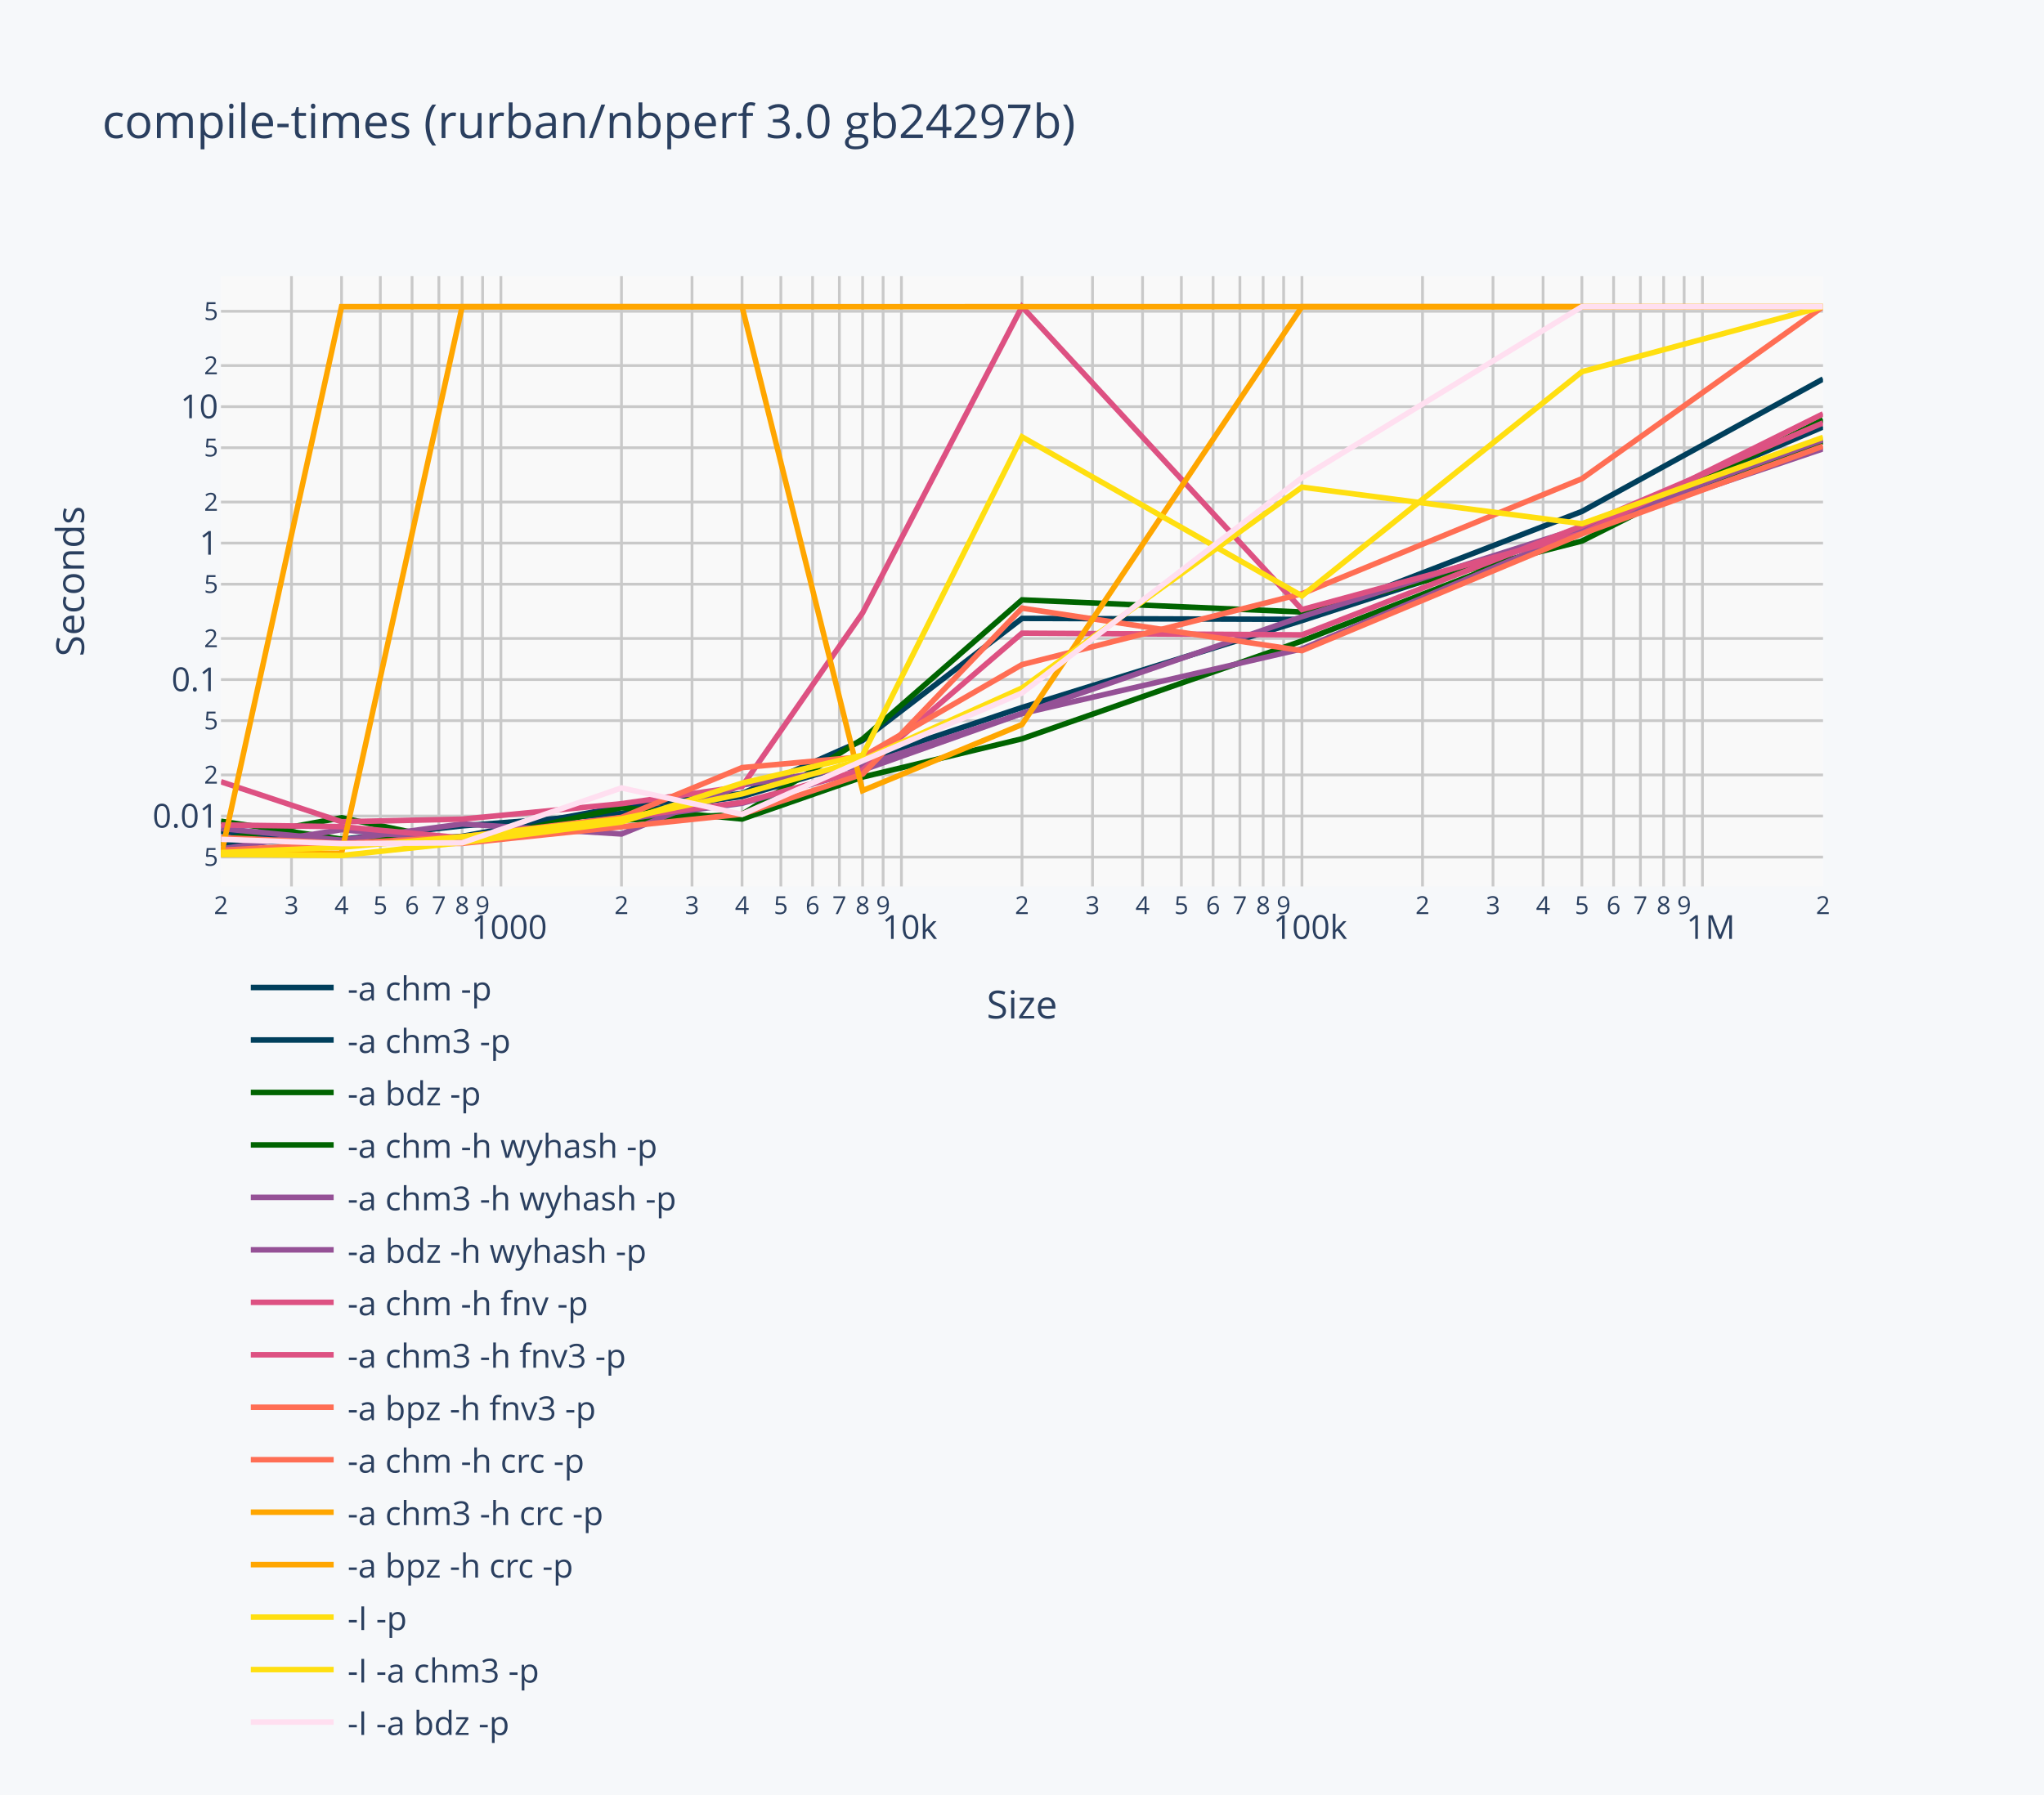
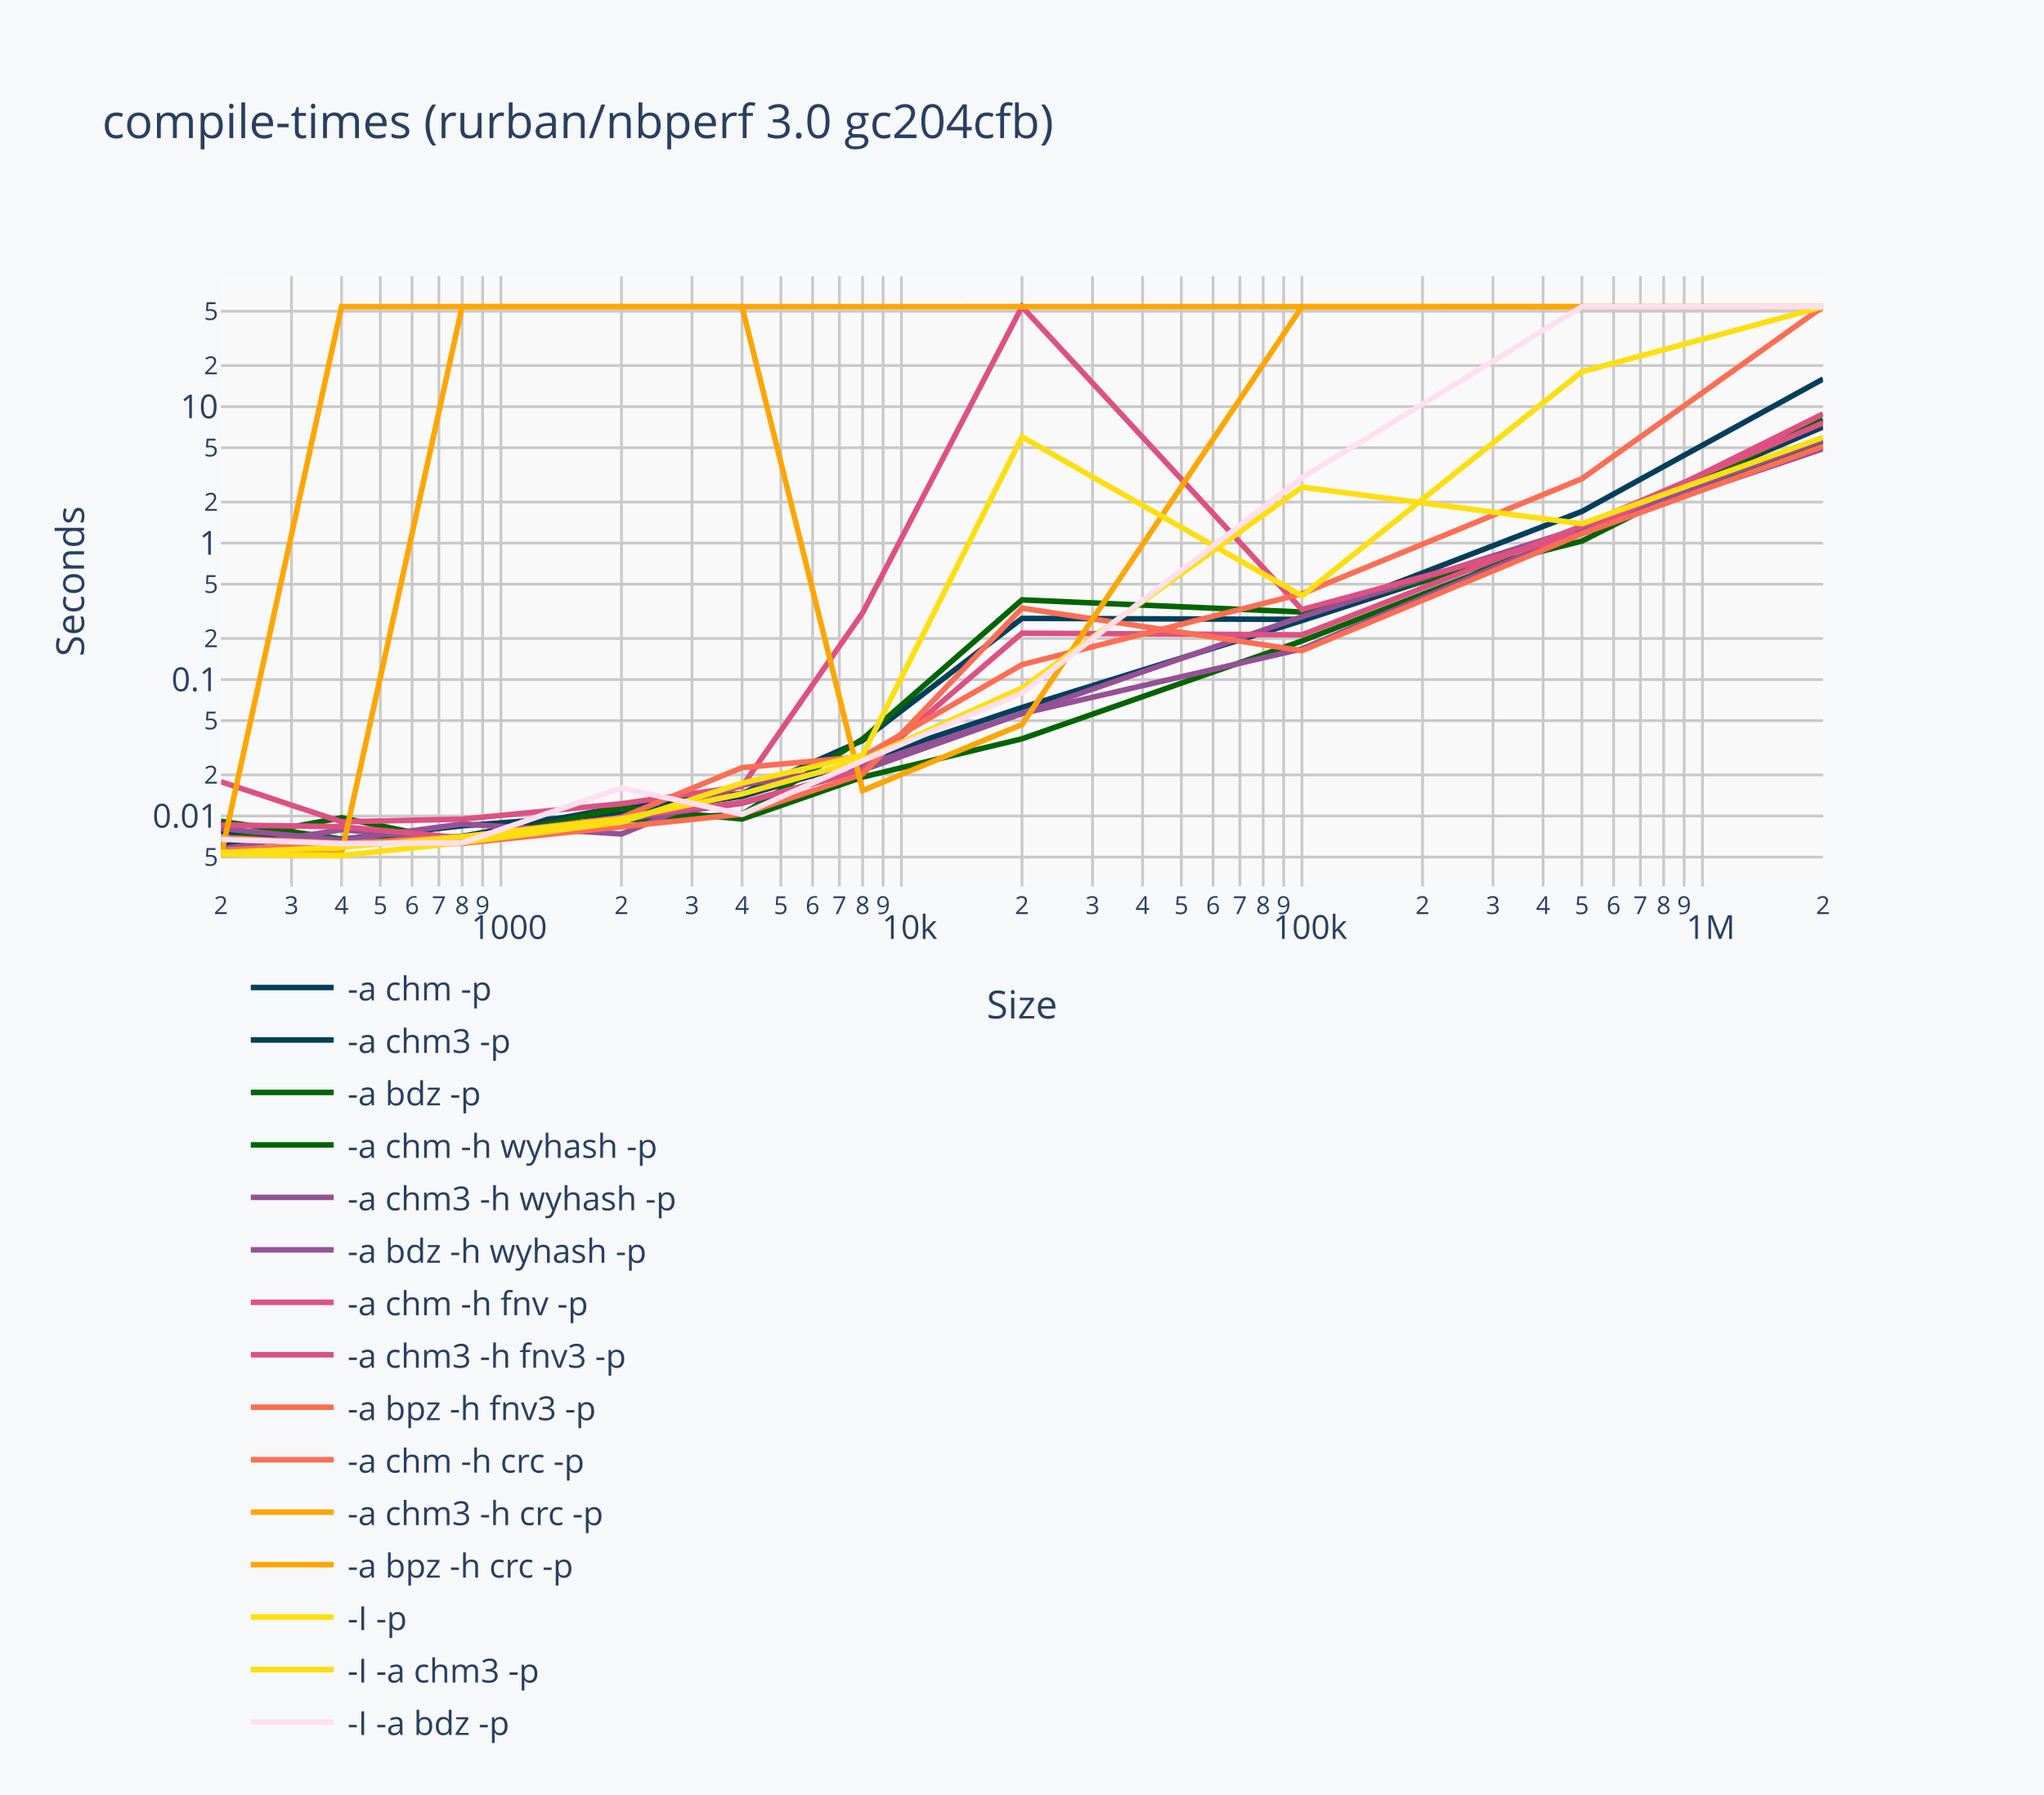
<svg xmlns="http://www.w3.org/2000/svg" class="main-svg" width="740" height="650" style="" viewBox="0 0 740 650">
  <rect x="0" y="0" width="740" height="650" style="fill: rgb(246, 248, 250); fill-opacity: 1;" />
-   <defs id="defs-db026e">
+   <defs id="defs-ddf1de">
    <g class="clips">
-       <clipPath id="clipdb026exyplot" class="plotclip">
+       <clipPath id="clipddf1dexyplot" class="plotclip">
        <rect width="580" height="221" />
      </clipPath>
-       <clipPath class="axesclip" id="clipdb026ex">
+       <clipPath class="axesclip" id="clipddf1dex">
        <rect x="80" y="0" width="580" height="650" />
      </clipPath>
-       <clipPath class="axesclip" id="clipdb026ey">
+       <clipPath class="axesclip" id="clipddf1dey">
        <rect x="0" y="100" width="740" height="221" />
      </clipPath>
-       <clipPath class="axesclip" id="clipdb026exy">
+       <clipPath class="axesclip" id="clipddf1dexy">
        <rect x="80" y="100" width="580" height="221" />
      </clipPath>
    </g>
    <g class="gradients" />
    <g class="patterns" />
  </defs>
  <g class="bglayer">
    <rect class="bg" x="80" y="100" width="580" height="221" style="fill: rgb(249, 249, 249); fill-opacity: 1; stroke-width: 0;" />
  </g>
  <g class="layer-below">
    <g class="imagelayer" />
    <g class="shapelayer" />
  </g>
  <g class="cartesianlayer">
    <g class="subplot xy">
      <g class="layer-subplot">
        <g class="shapelayer" />
        <g class="imagelayer" />
      </g>
      <g class="minor-gridlayer">
        <g class="x" />
        <g class="y" />
      </g>
      <g class="gridlayer">
        <g class="x">
          <path class="xgrid crisp" transform="translate(105.53,0)" d="M0,100v221" style="stroke: rgb(201, 201, 201); stroke-opacity: 1; stroke-width: 1px;" />
          <path class="xgrid crisp" transform="translate(123.65,0)" d="M0,100v221" style="stroke: rgb(201, 201, 201); stroke-opacity: 1; stroke-width: 1px;" />
          <path class="xgrid crisp" transform="translate(137.7,0)" d="M0,100v221" style="stroke: rgb(201, 201, 201); stroke-opacity: 1; stroke-width: 1px;" />
          <path class="xgrid crisp" transform="translate(149.18,0)" d="M0,100v221" style="stroke: rgb(201, 201, 201); stroke-opacity: 1; stroke-width: 1px;" />
          <path class="xgrid crisp" transform="translate(158.89,0)" d="M0,100v221" style="stroke: rgb(201, 201, 201); stroke-opacity: 1; stroke-width: 1px;" />
          <path class="xgrid crisp" transform="translate(167.3,0)" d="M0,100v221" style="stroke: rgb(201, 201, 201); stroke-opacity: 1; stroke-width: 1px;" />
          <path class="xgrid crisp" transform="translate(174.72,0)" d="M0,100v221" style="stroke: rgb(201, 201, 201); stroke-opacity: 1; stroke-width: 1px;" />
          <path class="xgrid crisp" transform="translate(181.35,0)" d="M0,100v221" style="stroke: rgb(201, 201, 201); stroke-opacity: 1; stroke-width: 1px;" />
          <path class="xgrid crisp" transform="translate(225,0)" d="M0,100v221" style="stroke: rgb(201, 201, 201); stroke-opacity: 1; stroke-width: 1px;" />
          <path class="xgrid crisp" transform="translate(250.53,0)" d="M0,100v221" style="stroke: rgb(201, 201, 201); stroke-opacity: 1; stroke-width: 1px;" />
          <path class="xgrid crisp" transform="translate(268.65,0)" d="M0,100v221" style="stroke: rgb(201, 201, 201); stroke-opacity: 1; stroke-width: 1px;" />
          <path class="xgrid crisp" transform="translate(282.7,0)" d="M0,100v221" style="stroke: rgb(201, 201, 201); stroke-opacity: 1; stroke-width: 1px;" />
          <path class="xgrid crisp" transform="translate(294.18,0)" d="M0,100v221" style="stroke: rgb(201, 201, 201); stroke-opacity: 1; stroke-width: 1px;" />
          <path class="xgrid crisp" transform="translate(303.89,0)" d="M0,100v221" style="stroke: rgb(201, 201, 201); stroke-opacity: 1; stroke-width: 1px;" />
          <path class="xgrid crisp" transform="translate(312.3,0)" d="M0,100v221" style="stroke: rgb(201, 201, 201); stroke-opacity: 1; stroke-width: 1px;" />
          <path class="xgrid crisp" transform="translate(319.72,0)" d="M0,100v221" style="stroke: rgb(201, 201, 201); stroke-opacity: 1; stroke-width: 1px;" />
          <path class="xgrid crisp" transform="translate(326.35,0)" d="M0,100v221" style="stroke: rgb(201, 201, 201); stroke-opacity: 1; stroke-width: 1px;" />
          <path class="xgrid crisp" transform="translate(370,0)" d="M0,100v221" style="stroke: rgb(201, 201, 201); stroke-opacity: 1; stroke-width: 1px;" />
          <path class="xgrid crisp" transform="translate(395.53,0)" d="M0,100v221" style="stroke: rgb(201, 201, 201); stroke-opacity: 1; stroke-width: 1px;" />
          <path class="xgrid crisp" transform="translate(413.65,0)" d="M0,100v221" style="stroke: rgb(201, 201, 201); stroke-opacity: 1; stroke-width: 1px;" />
          <path class="xgrid crisp" transform="translate(427.7,0)" d="M0,100v221" style="stroke: rgb(201, 201, 201); stroke-opacity: 1; stroke-width: 1px;" />
          <path class="xgrid crisp" transform="translate(439.18,0)" d="M0,100v221" style="stroke: rgb(201, 201, 201); stroke-opacity: 1; stroke-width: 1px;" />
          <path class="xgrid crisp" transform="translate(448.89,0)" d="M0,100v221" style="stroke: rgb(201, 201, 201); stroke-opacity: 1; stroke-width: 1px;" />
          <path class="xgrid crisp" transform="translate(457.3,0)" d="M0,100v221" style="stroke: rgb(201, 201, 201); stroke-opacity: 1; stroke-width: 1px;" />
          <path class="xgrid crisp" transform="translate(464.72,0)" d="M0,100v221" style="stroke: rgb(201, 201, 201); stroke-opacity: 1; stroke-width: 1px;" />
          <path class="xgrid crisp" transform="translate(471.35,0)" d="M0,100v221" style="stroke: rgb(201, 201, 201); stroke-opacity: 1; stroke-width: 1px;" />
          <path class="xgrid crisp" transform="translate(515,0)" d="M0,100v221" style="stroke: rgb(201, 201, 201); stroke-opacity: 1; stroke-width: 1px;" />
          <path class="xgrid crisp" transform="translate(540.53,0)" d="M0,100v221" style="stroke: rgb(201, 201, 201); stroke-opacity: 1; stroke-width: 1px;" />
          <path class="xgrid crisp" transform="translate(558.65,0)" d="M0,100v221" style="stroke: rgb(201, 201, 201); stroke-opacity: 1; stroke-width: 1px;" />
          <path class="xgrid crisp" transform="translate(572.7,0)" d="M0,100v221" style="stroke: rgb(201, 201, 201); stroke-opacity: 1; stroke-width: 1px;" />
          <path class="xgrid crisp" transform="translate(584.18,0)" d="M0,100v221" style="stroke: rgb(201, 201, 201); stroke-opacity: 1; stroke-width: 1px;" />
          <path class="xgrid crisp" transform="translate(593.89,0)" d="M0,100v221" style="stroke: rgb(201, 201, 201); stroke-opacity: 1; stroke-width: 1px;" />
          <path class="xgrid crisp" transform="translate(602.3,0)" d="M0,100v221" style="stroke: rgb(201, 201, 201); stroke-opacity: 1; stroke-width: 1px;" />
          <path class="xgrid crisp" transform="translate(609.72,0)" d="M0,100v221" style="stroke: rgb(201, 201, 201); stroke-opacity: 1; stroke-width: 1px;" />
          <path class="xgrid crisp" transform="translate(616.35,0)" d="M0,100v221" style="stroke: rgb(201, 201, 201); stroke-opacity: 1; stroke-width: 1px;" />
        </g>
        <g class="y">
          <path class="ygrid crisp" transform="translate(0,310.37)" d="M80,0h580" style="stroke: rgb(201, 201, 201); stroke-opacity: 1; stroke-width: 1px;" />
          <path class="ygrid crisp" transform="translate(0,295.5)" d="M80,0h580" style="stroke: rgb(201, 201, 201); stroke-opacity: 1; stroke-width: 1px;" />
          <path class="ygrid crisp" transform="translate(0,280.62)" d="M80,0h580" style="stroke: rgb(201, 201, 201); stroke-opacity: 1; stroke-width: 1px;" />
          <path class="ygrid crisp" transform="translate(0,260.96)" d="M80,0h580" style="stroke: rgb(201, 201, 201); stroke-opacity: 1; stroke-width: 1px;" />
          <path class="ygrid crisp" transform="translate(0,246.09)" d="M80,0h580" style="stroke: rgb(201, 201, 201); stroke-opacity: 1; stroke-width: 1px;" />
          <path class="ygrid crisp" transform="translate(0,231.21)" d="M80,0h580" style="stroke: rgb(201, 201, 201); stroke-opacity: 1; stroke-width: 1px;" />
          <path class="ygrid crisp" transform="translate(0,211.55)" d="M80,0h580" style="stroke: rgb(201, 201, 201); stroke-opacity: 1; stroke-width: 1px;" />
          <path class="ygrid crisp" transform="translate(0,196.67)" d="M80,0h580" style="stroke: rgb(201, 201, 201); stroke-opacity: 1; stroke-width: 1px;" />
          <path class="ygrid crisp" transform="translate(0,181.8)" d="M80,0h580" style="stroke: rgb(201, 201, 201); stroke-opacity: 1; stroke-width: 1px;" />
          <path class="ygrid crisp" transform="translate(0,162.13)" d="M80,0h580" style="stroke: rgb(201, 201, 201); stroke-opacity: 1; stroke-width: 1px;" />
          <path class="ygrid crisp" transform="translate(0,147.26)" d="M80,0h580" style="stroke: rgb(201, 201, 201); stroke-opacity: 1; stroke-width: 1px;" />
          <path class="ygrid crisp" transform="translate(0,132.38)" d="M80,0h580" style="stroke: rgb(201, 201, 201); stroke-opacity: 1; stroke-width: 1px;" />
          <path class="ygrid crisp" transform="translate(0,112.72)" d="M80,0h580" style="stroke: rgb(201, 201, 201); stroke-opacity: 1; stroke-width: 1px;" />
        </g>
      </g>
      <g class="zerolinelayer" />
      <path class="xlines-below" />
      <path class="ylines-below" />
      <g class="overlines-below" />
      <g class="xaxislayer-below" />
      <g class="yaxislayer-below" />
      <g class="overaxes-below" />
-       <g class="plot" transform="translate(80,100)" clip-path="url(#clipdb026exyplot)">
+       <g class="plot" transform="translate(80,100)" clip-path="url(#clipddf1dexyplot)">
        <g class="scatterlayer mlayer">
-           <g class="trace scatter trace6085b1" style="stroke-miterlimit: 2; opacity: 1;">
+           <g class="trace scatter tracee0c6ae" style="stroke-miterlimit: 2; opacity: 1;">
            <g class="fills" />
            <g class="errorbars" />
            <g class="lines">
              <path class="js-line" d="M0,201.08L43.65,206.13L87.3,202.86L145,192.16L188.65,187.35L232.3,168.13L290,123.94L391.35,124.3L492.7,85.2L580,37.25" style="vector-effect: non-scaling-stroke; fill: none; stroke: rgb(0, 63, 92); stroke-opacity: 1; stroke-width: 2px; opacity: 1;" />
            </g>
            <g class="points" />
            <g class="text" />
          </g>
-           <g class="trace scatter trace793ecc" style="stroke-miterlimit: 2; opacity: 1;">
+           <g class="trace scatter traceab0206" style="stroke-miterlimit: 2; opacity: 1;">
            <g class="fills" />
            <g class="errorbars" />
            <g class="lines">
              <path class="js-line" d="M0,205.37L43.65,203.92L87.3,199.06L145,194.57L188.65,188.41L232.3,175.47L290,156.2L391.35,124.73L492.7,91.83L580,54.6" style="vector-effect: non-scaling-stroke; fill: none; stroke: rgb(0, 63, 92); stroke-opacity: 1; stroke-width: 2px; opacity: 1;" />
            </g>
            <g class="points" />
            <g class="text" />
          </g>
-           <g class="trace scatter trace27240a" style="stroke-miterlimit: 2; opacity: 1;">
+           <g class="trace scatter trace689edd" style="stroke-miterlimit: 2; opacity: 1;">
            <g class="fills" />
            <g class="errorbars" />
            <g class="lines">
              <path class="js-line" d="M0,204.16L43.65,196.13L87.3,205.14L145,192.47L188.65,196.59L232.3,181.39L290,167.54L391.35,132.11L492.7,92.89L580,59.89" style="vector-effect: non-scaling-stroke; fill: none; stroke: rgb(0, 100, 0); stroke-opacity: 1; stroke-width: 2px; opacity: 1;" />
            </g>
            <g class="points" />
            <g class="text" />
          </g>
-           <g class="trace scatter trace3dd069" style="stroke-miterlimit: 2; opacity: 1;">
+           <g class="trace scatter traced018b8" style="stroke-miterlimit: 2; opacity: 1;">
            <g class="fills" />
            <g class="errorbars" />
            <g class="lines">
              <path class="js-line" d="M0,197.39L43.65,203.87L87.3,204.16L145,197.02L188.65,194.89L232.3,167.62L290,117.23L391.35,121.63L492.7,95.93L580,51.97" style="vector-effect: non-scaling-stroke; fill: none; stroke: rgb(0, 100, 0); stroke-opacity: 1; stroke-width: 2px; opacity: 1;" />
            </g>
            <g class="points" />
            <g class="text" />
          </g>
-           <g class="trace scatter tracea6bea7" style="stroke-miterlimit: 2; opacity: 1;">
+           <g class="trace scatter trace16f11a" style="stroke-miterlimit: 2; opacity: 1;">
            <g class="fills" />
            <g class="errorbars" />
            <g class="lines">
              <path class="js-line" d="M0,207.47L43.65,200.44L87.3,204.57L188.65,190.88L232.3,178.88L290,158.38L391.35,123.32L492.7,91.07L580,59.25" style="vector-effect: non-scaling-stroke; fill: none; stroke: rgb(149, 81, 150); stroke-opacity: 1; stroke-width: 2px; opacity: 1;" />
            </g>
            <g class="points" />
            <g class="text" />
          </g>
-           <g class="trace scatter trace6c1734" style="stroke-miterlimit: 2; opacity: 1;">
+           <g class="trace scatter trace3e1c68" style="stroke-miterlimit: 2; opacity: 1;">
            <g class="fills" />
            <g class="errorbars" />
            <g class="lines">
              <path class="js-line" d="M0,200.06L43.65,204.25L87.3,198.39L145,202.01L188.65,184.27L232.3,177.34L290,158.38L391.35,134.98L492.7,92L580,62.52" style="vector-effect: non-scaling-stroke; fill: none; stroke: rgb(149, 81, 150); stroke-opacity: 1; stroke-width: 2px; opacity: 1;" />
            </g>
            <g class="points" />
            <g class="text" />
          </g>
-           <g class="trace scatter trace94be6e" style="stroke-miterlimit: 2; opacity: 1;">
+           <g class="trace scatter traceb5eafc" style="stroke-miterlimit: 2; opacity: 1;">
            <g class="fills" />
            <g class="errorbars" />
            <g class="lines">
              <path class="js-line" d="M0,183.08L43.65,197.59L87.3,196.63L145,191.04L188.65,184.81L232.3,121.92L290,11.06L391.35,120.75L492.7,93.21L580,49.87" style="vector-effect: non-scaling-stroke; fill: none; stroke: rgb(221, 81, 130); stroke-opacity: 1; stroke-width: 2px; opacity: 1;" />
            </g>
            <g class="points" />
            <g class="text" />
          </g>
-           <g class="trace scatter trace5f3f4d" style="stroke-miterlimit: 2; opacity: 1;">
+           <g class="trace scatter tracef638b1" style="stroke-miterlimit: 2; opacity: 1;">
            <g class="fills" />
            <g class="errorbars" />
            <g class="lines">
              <path class="js-line" d="M0,198.74L43.65,199.36L87.3,203.42L188.65,190.58L232.3,178.81L290,129.29L391.35,129.9L492.7,90.48L580,53.15" style="vector-effect: non-scaling-stroke; fill: none; stroke: rgb(221, 81, 130); stroke-opacity: 1; stroke-width: 2px; opacity: 1;" />
            </g>
            <g class="points" />
            <g class="text" />
          </g>
-           <g class="trace scatter tracef475b6" style="stroke-miterlimit: 2; opacity: 1;">
+           <g class="trace scatter trace45a0fa" style="stroke-miterlimit: 2; opacity: 1;">
            <g class="fills" />
            <g class="errorbars" />
            <g class="lines">
              <path class="js-line" d="M0,203.3L43.65,205.35L87.3,205.42L188.65,194.83L232.3,180.34L290,120.23L391.35,135.62L492.7,93.31L580,61.58" style="vector-effect: non-scaling-stroke; fill: none; stroke: rgb(255, 110, 84); stroke-opacity: 1; stroke-width: 2px; opacity: 1;" />
            </g>
            <g class="points" />
            <g class="text" />
          </g>
-           <g class="trace scatter trace14ea35" style="stroke-miterlimit: 2; opacity: 1;">
+           <g class="trace scatter trace67167e" style="stroke-miterlimit: 2; opacity: 1;">
            <g class="fills" />
            <g class="errorbars" />
            <g class="lines">
              <path class="js-line" d="M0,207.92L87.3,203L145,196.01L188.65,177.97L232.3,174.03L290,140.67L391.35,115.01L492.7,73.36L580,11.05" style="vector-effect: non-scaling-stroke; fill: none; stroke: rgb(255, 110, 84); stroke-opacity: 1; stroke-width: 2px; opacity: 1;" />
            </g>
            <g class="points" />
            <g class="text" />
          </g>
-           <g class="trace scatter tracefe7031" style="stroke-miterlimit: 2; opacity: 1;">
+           <g class="trace scatter trace179a57" style="stroke-miterlimit: 2; opacity: 1;">
            <g class="fills" />
            <g class="errorbars" />
            <g class="lines">
              <path class="js-line" d="M0,209.95L43.65,11.06L87.3,11.06L188.65,11.06L232.3,186.29L290,162.37L391.35,11.06L580,11.05" style="vector-effect: non-scaling-stroke; fill: none; stroke: rgb(255, 166, 0); stroke-opacity: 1; stroke-width: 2px; opacity: 1;" />
            </g>
            <g class="points" />
            <g class="text" />
          </g>
-           <g class="trace scatter tracee79858" style="stroke-miterlimit: 2; opacity: 1;">
+           <g class="trace scatter trace8ebb15" style="stroke-miterlimit: 2; opacity: 1;">
            <g class="fills" />
            <g class="errorbars" />
            <g class="lines">
              <path class="js-line" d="M0,209.41L43.65,208.97L87.3,11.07L580,11.05" style="vector-effect: non-scaling-stroke; fill: none; stroke: rgb(255, 166, 0); stroke-opacity: 1; stroke-width: 2px; opacity: 1;" />
            </g>
            <g class="points" />
            <g class="text" />
          </g>
-           <g class="trace scatter tracef61201" style="stroke-miterlimit: 2; opacity: 1;">
+           <g class="trace scatter trace3272d3" style="stroke-miterlimit: 2; opacity: 1;">
            <g class="fills" />
            <g class="errorbars" />
            <g class="lines">
              <path class="js-line" d="M0,209.41L43.65,209.79L87.3,205.11L145,197.68L188.65,183.59L232.3,173.44L290,58.2L391.35,115.78L492.7,34.61L580,11.06" style="vector-effect: non-scaling-stroke; fill: none; stroke: rgb(255, 223, 16); stroke-opacity: 1; stroke-width: 2px; opacity: 1;" />
            </g>
            <g class="points" />
            <g class="text" />
          </g>
-           <g class="trace scatter trace98a277" style="stroke-miterlimit: 2; opacity: 1;">
+           <g class="trace scatter traceec3edc" style="stroke-miterlimit: 2; opacity: 1;">
            <g class="fills" />
            <g class="errorbars" />
            <g class="lines">
              <path class="js-line" d="M0,208.74L43.65,206.79L87.3,203L145,196.51L188.65,187.47L232.3,175.18L290,149.15L391.35,76.41L492.7,89.65L580,58.38" style="vector-effect: non-scaling-stroke; fill: none; stroke: rgb(255, 223, 16); stroke-opacity: 1; stroke-width: 2px; opacity: 1;" />
            </g>
            <g class="points" />
            <g class="text" />
          </g>
-           <g class="trace scatter trace08003e" style="stroke-miterlimit: 2; opacity: 1;">
+           <g class="trace scatter trace10e1e7" style="stroke-miterlimit: 2; opacity: 1;">
            <g class="fills" />
            <g class="errorbars" />
            <g class="lines">
              <path class="js-line" d="M0,203.93L43.65,205.49L87.3,205.21L145,185.33L188.65,194.9L232.3,175.49L290,150.96L391.35,73L492.7,11.06L580,11.06" style="vector-effect: non-scaling-stroke; fill: none; stroke: rgb(255, 223, 240); stroke-opacity: 1; stroke-width: 2px; opacity: 1;" />
            </g>
            <g class="points" />
            <g class="text" />
          </g>
        </g>
      </g>
      <g class="overplot" />
      <path class="xlines-above crisp" d="M0,0" style="fill: none;" />
      <path class="ylines-above crisp" d="M0,0" style="fill: none;" />
      <g class="overlines-above" />
      <g class="xaxislayer-above">
        <g class="xtick">
          <text text-anchor="middle" x="0" y="331" transform="translate(80,0)" style="font-family: 'Open Sans', verdana, arial, sans-serif; font-size: 9px; fill: rgb(42, 63, 95); fill-opacity: 1; white-space: pre; opacity: 1;">2</text>
        </g>
        <g class="xtick">
          <text text-anchor="middle" x="0" y="331" style="font-family: 'Open Sans', verdana, arial, sans-serif; font-size: 9px; fill: rgb(42, 63, 95); fill-opacity: 1; white-space: pre; opacity: 1;" transform="translate(105.53,0)">3</text>
        </g>
        <g class="xtick">
          <text text-anchor="middle" x="0" y="331" style="font-family: 'Open Sans', verdana, arial, sans-serif; font-size: 9px; fill: rgb(42, 63, 95); fill-opacity: 1; white-space: pre; opacity: 1;" transform="translate(123.65,0)">4</text>
        </g>
        <g class="xtick">
          <text text-anchor="middle" x="0" y="331" style="font-family: 'Open Sans', verdana, arial, sans-serif; font-size: 9px; fill: rgb(42, 63, 95); fill-opacity: 1; white-space: pre; opacity: 1;" transform="translate(137.7,0)">5</text>
        </g>
        <g class="xtick">
          <text text-anchor="middle" x="0" y="331" style="font-family: 'Open Sans', verdana, arial, sans-serif; font-size: 9px; fill: rgb(42, 63, 95); fill-opacity: 1; white-space: pre; opacity: 1;" transform="translate(149.18,0)">6</text>
        </g>
        <g class="xtick">
          <text text-anchor="middle" x="0" y="331" style="font-family: 'Open Sans', verdana, arial, sans-serif; font-size: 9px; fill: rgb(42, 63, 95); fill-opacity: 1; white-space: pre; opacity: 1;" transform="translate(158.89,0)">7</text>
        </g>
        <g class="xtick">
          <text text-anchor="middle" x="0" y="331" style="font-family: 'Open Sans', verdana, arial, sans-serif; font-size: 9px; fill: rgb(42, 63, 95); fill-opacity: 1; white-space: pre; opacity: 1;" transform="translate(167.3,0)">8</text>
        </g>
        <g class="xtick">
          <text text-anchor="middle" x="0" y="331" style="font-family: 'Open Sans', verdana, arial, sans-serif; font-size: 9px; fill: rgb(42, 63, 95); fill-opacity: 1; white-space: pre; opacity: 1;" transform="translate(174.72,0)">9</text>
        </g>
        <g class="xtick">
          <text text-anchor="middle" x="3" y="340" style="font-family: 'Open Sans', verdana, arial, sans-serif; font-size: 12px; fill: rgb(42, 63, 95); fill-opacity: 1; white-space: pre; opacity: 1;" transform="translate(181.35,0)">1000</text>
        </g>
        <g class="xtick">
          <text text-anchor="middle" x="0" y="331" style="font-family: 'Open Sans', verdana, arial, sans-serif; font-size: 9px; fill: rgb(42, 63, 95); fill-opacity: 1; white-space: pre; opacity: 1;" transform="translate(225,0)">2</text>
        </g>
        <g class="xtick">
          <text text-anchor="middle" x="0" y="331" style="font-family: 'Open Sans', verdana, arial, sans-serif; font-size: 9px; fill: rgb(42, 63, 95); fill-opacity: 1; white-space: pre; opacity: 1;" transform="translate(250.53,0)">3</text>
        </g>
        <g class="xtick">
          <text text-anchor="middle" x="0" y="331" style="font-family: 'Open Sans', verdana, arial, sans-serif; font-size: 9px; fill: rgb(42, 63, 95); fill-opacity: 1; white-space: pre; opacity: 1;" transform="translate(268.65,0)">4</text>
        </g>
        <g class="xtick">
          <text text-anchor="middle" x="0" y="331" style="font-family: 'Open Sans', verdana, arial, sans-serif; font-size: 9px; fill: rgb(42, 63, 95); fill-opacity: 1; white-space: pre; opacity: 1;" transform="translate(282.7,0)">5</text>
        </g>
        <g class="xtick">
          <text text-anchor="middle" x="0" y="331" style="font-family: 'Open Sans', verdana, arial, sans-serif; font-size: 9px; fill: rgb(42, 63, 95); fill-opacity: 1; white-space: pre; opacity: 1;" transform="translate(294.18,0)">6</text>
        </g>
        <g class="xtick">
          <text text-anchor="middle" x="0" y="331" style="font-family: 'Open Sans', verdana, arial, sans-serif; font-size: 9px; fill: rgb(42, 63, 95); fill-opacity: 1; white-space: pre; opacity: 1;" transform="translate(303.89,0)">7</text>
        </g>
        <g class="xtick">
          <text text-anchor="middle" x="0" y="331" style="font-family: 'Open Sans', verdana, arial, sans-serif; font-size: 9px; fill: rgb(42, 63, 95); fill-opacity: 1; white-space: pre; opacity: 1;" transform="translate(312.3,0)">8</text>
        </g>
        <g class="xtick">
          <text text-anchor="middle" x="0" y="331" style="font-family: 'Open Sans', verdana, arial, sans-serif; font-size: 9px; fill: rgb(42, 63, 95); fill-opacity: 1; white-space: pre; opacity: 1;" transform="translate(319.72,0)">9</text>
        </g>
        <g class="xtick">
          <text text-anchor="middle" x="3" y="340" style="font-family: 'Open Sans', verdana, arial, sans-serif; font-size: 12px; fill: rgb(42, 63, 95); fill-opacity: 1; white-space: pre; opacity: 1;" transform="translate(326.35,0)">10k</text>
        </g>
        <g class="xtick">
          <text text-anchor="middle" x="0" y="331" style="font-family: 'Open Sans', verdana, arial, sans-serif; font-size: 9px; fill: rgb(42, 63, 95); fill-opacity: 1; white-space: pre; opacity: 1;" transform="translate(370,0)">2</text>
        </g>
        <g class="xtick">
          <text text-anchor="middle" x="0" y="331" style="font-family: 'Open Sans', verdana, arial, sans-serif; font-size: 9px; fill: rgb(42, 63, 95); fill-opacity: 1; white-space: pre; opacity: 1;" transform="translate(395.53,0)">3</text>
        </g>
        <g class="xtick">
          <text text-anchor="middle" x="0" y="331" style="font-family: 'Open Sans', verdana, arial, sans-serif; font-size: 9px; fill: rgb(42, 63, 95); fill-opacity: 1; white-space: pre; opacity: 1;" transform="translate(413.65,0)">4</text>
        </g>
        <g class="xtick">
          <text text-anchor="middle" x="0" y="331" style="font-family: 'Open Sans', verdana, arial, sans-serif; font-size: 9px; fill: rgb(42, 63, 95); fill-opacity: 1; white-space: pre; opacity: 1;" transform="translate(427.7,0)">5</text>
        </g>
        <g class="xtick">
          <text text-anchor="middle" x="0" y="331" style="font-family: 'Open Sans', verdana, arial, sans-serif; font-size: 9px; fill: rgb(42, 63, 95); fill-opacity: 1; white-space: pre; opacity: 1;" transform="translate(439.18,0)">6</text>
        </g>
        <g class="xtick">
          <text text-anchor="middle" x="0" y="331" style="font-family: 'Open Sans', verdana, arial, sans-serif; font-size: 9px; fill: rgb(42, 63, 95); fill-opacity: 1; white-space: pre; opacity: 1;" transform="translate(448.89,0)">7</text>
        </g>
        <g class="xtick">
          <text text-anchor="middle" x="0" y="331" style="font-family: 'Open Sans', verdana, arial, sans-serif; font-size: 9px; fill: rgb(42, 63, 95); fill-opacity: 1; white-space: pre; opacity: 1;" transform="translate(457.3,0)">8</text>
        </g>
        <g class="xtick">
          <text text-anchor="middle" x="0" y="331" style="font-family: 'Open Sans', verdana, arial, sans-serif; font-size: 9px; fill: rgb(42, 63, 95); fill-opacity: 1; white-space: pre; opacity: 1;" transform="translate(464.72,0)">9</text>
        </g>
        <g class="xtick">
          <text text-anchor="middle" x="3" y="340" style="font-family: 'Open Sans', verdana, arial, sans-serif; font-size: 12px; fill: rgb(42, 63, 95); fill-opacity: 1; white-space: pre; opacity: 1;" transform="translate(471.35,0)">100k</text>
        </g>
        <g class="xtick">
          <text text-anchor="middle" x="0" y="331" style="font-family: 'Open Sans', verdana, arial, sans-serif; font-size: 9px; fill: rgb(42, 63, 95); fill-opacity: 1; white-space: pre; opacity: 1;" transform="translate(515,0)">2</text>
        </g>
        <g class="xtick">
          <text text-anchor="middle" x="0" y="331" style="font-family: 'Open Sans', verdana, arial, sans-serif; font-size: 9px; fill: rgb(42, 63, 95); fill-opacity: 1; white-space: pre; opacity: 1;" transform="translate(540.53,0)">3</text>
        </g>
        <g class="xtick">
          <text text-anchor="middle" x="0" y="331" style="font-family: 'Open Sans', verdana, arial, sans-serif; font-size: 9px; fill: rgb(42, 63, 95); fill-opacity: 1; white-space: pre; opacity: 1;" transform="translate(558.65,0)">4</text>
        </g>
        <g class="xtick">
          <text text-anchor="middle" x="0" y="331" style="font-family: 'Open Sans', verdana, arial, sans-serif; font-size: 9px; fill: rgb(42, 63, 95); fill-opacity: 1; white-space: pre; opacity: 1;" transform="translate(572.7,0)">5</text>
        </g>
        <g class="xtick">
          <text text-anchor="middle" x="0" y="331" style="font-family: 'Open Sans', verdana, arial, sans-serif; font-size: 9px; fill: rgb(42, 63, 95); fill-opacity: 1; white-space: pre; opacity: 1;" transform="translate(584.18,0)">6</text>
        </g>
        <g class="xtick">
          <text text-anchor="middle" x="0" y="331" style="font-family: 'Open Sans', verdana, arial, sans-serif; font-size: 9px; fill: rgb(42, 63, 95); fill-opacity: 1; white-space: pre; opacity: 1;" transform="translate(593.89,0)">7</text>
        </g>
        <g class="xtick">
          <text text-anchor="middle" x="0" y="331" style="font-family: 'Open Sans', verdana, arial, sans-serif; font-size: 9px; fill: rgb(42, 63, 95); fill-opacity: 1; white-space: pre; opacity: 1;" transform="translate(602.3,0)">8</text>
        </g>
        <g class="xtick">
          <text text-anchor="middle" x="0" y="331" style="font-family: 'Open Sans', verdana, arial, sans-serif; font-size: 9px; fill: rgb(42, 63, 95); fill-opacity: 1; white-space: pre; opacity: 1;" transform="translate(609.72,0)">9</text>
        </g>
        <g class="xtick">
          <text text-anchor="middle" x="3" y="340" style="font-family: 'Open Sans', verdana, arial, sans-serif; font-size: 12px; fill: rgb(42, 63, 95); fill-opacity: 1; white-space: pre; opacity: 1;" transform="translate(616.35,0)">1M</text>
        </g>
        <g class="xtick">
          <text text-anchor="middle" x="0" y="331" style="font-family: 'Open Sans', verdana, arial, sans-serif; font-size: 9px; fill: rgb(42, 63, 95); fill-opacity: 1; white-space: pre; opacity: 1;" transform="translate(660,0)">2</text>
        </g>
      </g>
      <g class="yaxislayer-above">
        <g class="ytick">
          <text text-anchor="end" x="79" y="3.15" transform="translate(0,310.37)" style="font-family: 'Open Sans', verdana, arial, sans-serif; font-size: 9px; fill: rgb(42, 63, 95); fill-opacity: 1; white-space: pre; opacity: 1;">5</text>
        </g>
        <g class="ytick">
          <text text-anchor="end" x="79" y="4.2" style="font-family: 'Open Sans', verdana, arial, sans-serif; font-size: 12px; fill: rgb(42, 63, 95); fill-opacity: 1; white-space: pre; opacity: 1;" transform="translate(0,295.5)">0.01</text>
        </g>
        <g class="ytick">
          <text text-anchor="end" x="79" y="3.15" style="font-family: 'Open Sans', verdana, arial, sans-serif; font-size: 9px; fill: rgb(42, 63, 95); fill-opacity: 1; white-space: pre; opacity: 1;" transform="translate(0,280.62)">2</text>
        </g>
        <g class="ytick">
          <text text-anchor="end" x="79" y="3.15" style="font-family: 'Open Sans', verdana, arial, sans-serif; font-size: 9px; fill: rgb(42, 63, 95); fill-opacity: 1; white-space: pre; opacity: 1;" transform="translate(0,260.96)">5</text>
        </g>
        <g class="ytick">
          <text text-anchor="end" x="79" y="4.2" style="font-family: 'Open Sans', verdana, arial, sans-serif; font-size: 12px; fill: rgb(42, 63, 95); fill-opacity: 1; white-space: pre; opacity: 1;" transform="translate(0,246.09)">0.1</text>
        </g>
        <g class="ytick">
          <text text-anchor="end" x="79" y="3.15" style="font-family: 'Open Sans', verdana, arial, sans-serif; font-size: 9px; fill: rgb(42, 63, 95); fill-opacity: 1; white-space: pre; opacity: 1;" transform="translate(0,231.21)">2</text>
        </g>
        <g class="ytick">
          <text text-anchor="end" x="79" y="3.15" style="font-family: 'Open Sans', verdana, arial, sans-serif; font-size: 9px; fill: rgb(42, 63, 95); fill-opacity: 1; white-space: pre; opacity: 1;" transform="translate(0,211.55)">5</text>
        </g>
        <g class="ytick">
          <text text-anchor="end" x="79" y="4.2" style="font-family: 'Open Sans', verdana, arial, sans-serif; font-size: 12px; fill: rgb(42, 63, 95); fill-opacity: 1; white-space: pre; opacity: 1;" transform="translate(0,196.67)">1</text>
        </g>
        <g class="ytick">
          <text text-anchor="end" x="79" y="3.15" style="font-family: 'Open Sans', verdana, arial, sans-serif; font-size: 9px; fill: rgb(42, 63, 95); fill-opacity: 1; white-space: pre; opacity: 1;" transform="translate(0,181.8)">2</text>
        </g>
        <g class="ytick">
          <text text-anchor="end" x="79" y="3.15" style="font-family: 'Open Sans', verdana, arial, sans-serif; font-size: 9px; fill: rgb(42, 63, 95); fill-opacity: 1; white-space: pre; opacity: 1;" transform="translate(0,162.13)">5</text>
        </g>
        <g class="ytick">
          <text text-anchor="end" x="79" y="4.2" style="font-family: 'Open Sans', verdana, arial, sans-serif; font-size: 12px; fill: rgb(42, 63, 95); fill-opacity: 1; white-space: pre; opacity: 1;" transform="translate(0,147.26)">10</text>
        </g>
        <g class="ytick">
          <text text-anchor="end" x="79" y="3.15" style="font-family: 'Open Sans', verdana, arial, sans-serif; font-size: 9px; fill: rgb(42, 63, 95); fill-opacity: 1; white-space: pre; opacity: 1;" transform="translate(0,132.38)">2</text>
        </g>
        <g class="ytick">
          <text text-anchor="end" x="79" y="3.15" style="font-family: 'Open Sans', verdana, arial, sans-serif; font-size: 9px; fill: rgb(42, 63, 95); fill-opacity: 1; white-space: pre; opacity: 1;" transform="translate(0,112.72)">5</text>
        </g>
      </g>
      <g class="overaxes-above" />
    </g>
  </g>
  <g class="polarlayer" />
  <g class="smithlayer" />
  <g class="ternarylayer" />
  <g class="geolayer" />
  <g class="funnelarealayer" />
  <g class="pielayer" />
  <g class="iciclelayer" />
  <g class="treemaplayer" />
  <g class="sunburstlayer" />
  <g class="glimages" />
-   <defs id="topdefs-db026e">
+   <defs id="topdefs-ddf1de">
    <g class="clips" />
-     <clipPath id="legenddb026e">
+     <clipPath id="legendddf1de">
      <rect width="168" height="295" x="0" y="0" />
    </clipPath>
  </defs>
  <g class="layer-above">
    <g class="imagelayer" />
    <g class="shapelayer" />
  </g>
  <g class="infolayer">
    <g class="legend" pointer-events="all" transform="translate(85.8,343.1)">
      <rect class="bg" shape-rendering="crispEdges" width="168" height="295" x="0" y="0" style="stroke: rgb(68, 68, 68); stroke-opacity: 1; fill: rgb(246, 248, 250); fill-opacity: 1; stroke-width: 0px;" />
-       <g class="scrollbox" transform="" clip-path="url(#legenddb026e)">
+       <g class="scrollbox" transform="" clip-path="url(#legendddf1de)">
        <g class="groups">
          <g class="traces" transform="translate(0,14.5)" style="opacity: 1;">
            <text class="legendtext" text-anchor="start" x="40" y="4.68" style="font-family: 'Open Sans', verdana, arial, sans-serif; font-size: 12px; fill: rgb(42, 63, 95); fill-opacity: 1; white-space: pre;"> -a chm -p</text>
            <g class="layers" style="opacity: 1;">
              <g class="legendfill" />
              <g class="legendlines">
                <path class="js-line" d="M5,0h30" style="fill: none; stroke: rgb(0, 63, 92); stroke-opacity: 1; stroke-width: 2px;" />
              </g>
              <g class="legendsymbols">
                <g class="legendpoints" />
              </g>
            </g>
            <rect class="legendtoggle" x="0" y="-9.5" width="162.188" height="19" style="fill: rgb(0, 0, 0); fill-opacity: 0;" />
          </g>
          <g class="traces" transform="translate(0,33.5)" style="opacity: 1;">
            <text class="legendtext" text-anchor="start" x="40" y="4.68" style="font-family: 'Open Sans', verdana, arial, sans-serif; font-size: 12px; fill: rgb(42, 63, 95); fill-opacity: 1; white-space: pre;"> -a chm3 -p</text>
            <g class="layers" style="opacity: 1;">
              <g class="legendfill" />
              <g class="legendlines">
                <path class="js-line" d="M5,0h30" style="fill: none; stroke: rgb(0, 63, 92); stroke-opacity: 1; stroke-width: 2px;" />
              </g>
              <g class="legendsymbols">
                <g class="legendpoints" />
              </g>
            </g>
            <rect class="legendtoggle" x="0" y="-9.5" width="162.188" height="19" style="fill: rgb(0, 0, 0); fill-opacity: 0;" />
          </g>
          <g class="traces" transform="translate(0,52.5)" style="opacity: 1;">
            <text class="legendtext" text-anchor="start" x="40" y="4.68" style="font-family: 'Open Sans', verdana, arial, sans-serif; font-size: 12px; fill: rgb(42, 63, 95); fill-opacity: 1; white-space: pre;"> -a bdz -p</text>
            <g class="layers" style="opacity: 1;">
              <g class="legendfill" />
              <g class="legendlines">
                <path class="js-line" d="M5,0h30" style="fill: none; stroke: rgb(0, 100, 0); stroke-opacity: 1; stroke-width: 2px;" />
              </g>
              <g class="legendsymbols">
                <g class="legendpoints" />
              </g>
            </g>
            <rect class="legendtoggle" x="0" y="-9.5" width="162.188" height="19" style="fill: rgb(0, 0, 0); fill-opacity: 0;" />
          </g>
          <g class="traces" transform="translate(0,71.5)" style="opacity: 1;">
            <text class="legendtext" text-anchor="start" x="40" y="4.68" style="font-family: 'Open Sans', verdana, arial, sans-serif; font-size: 12px; fill: rgb(42, 63, 95); fill-opacity: 1; white-space: pre;"> -a chm -h wyhash -p</text>
            <g class="layers" style="opacity: 1;">
              <g class="legendfill" />
              <g class="legendlines">
                <path class="js-line" d="M5,0h30" style="fill: none; stroke: rgb(0, 100, 0); stroke-opacity: 1; stroke-width: 2px;" />
              </g>
              <g class="legendsymbols">
                <g class="legendpoints" />
              </g>
            </g>
            <rect class="legendtoggle" x="0" y="-9.5" width="162.188" height="19" style="fill: rgb(0, 0, 0); fill-opacity: 0;" />
          </g>
          <g class="traces" transform="translate(0,90.5)" style="opacity: 1;">
            <text class="legendtext" text-anchor="start" x="40" y="4.68" style="font-family: 'Open Sans', verdana, arial, sans-serif; font-size: 12px; fill: rgb(42, 63, 95); fill-opacity: 1; white-space: pre;"> -a chm3 -h wyhash -p</text>
            <g class="layers" style="opacity: 1;">
              <g class="legendfill" />
              <g class="legendlines">
                <path class="js-line" d="M5,0h30" style="fill: none; stroke: rgb(149, 81, 150); stroke-opacity: 1; stroke-width: 2px;" />
              </g>
              <g class="legendsymbols">
                <g class="legendpoints" />
              </g>
            </g>
            <rect class="legendtoggle" x="0" y="-9.5" width="162.188" height="19" style="fill: rgb(0, 0, 0); fill-opacity: 0;" />
          </g>
          <g class="traces" transform="translate(0,109.5)" style="opacity: 1;">
            <text class="legendtext" text-anchor="start" x="40" y="4.68" style="font-family: 'Open Sans', verdana, arial, sans-serif; font-size: 12px; fill: rgb(42, 63, 95); fill-opacity: 1; white-space: pre;"> -a bdz -h wyhash -p</text>
            <g class="layers" style="opacity: 1;">
              <g class="legendfill" />
              <g class="legendlines">
                <path class="js-line" d="M5,0h30" style="fill: none; stroke: rgb(149, 81, 150); stroke-opacity: 1; stroke-width: 2px;" />
              </g>
              <g class="legendsymbols">
                <g class="legendpoints" />
              </g>
            </g>
            <rect class="legendtoggle" x="0" y="-9.5" width="162.188" height="19" style="fill: rgb(0, 0, 0); fill-opacity: 0;" />
          </g>
          <g class="traces" transform="translate(0,128.5)" style="opacity: 1;">
            <text class="legendtext" text-anchor="start" x="40" y="4.68" style="font-family: 'Open Sans', verdana, arial, sans-serif; font-size: 12px; fill: rgb(42, 63, 95); fill-opacity: 1; white-space: pre;"> -a chm -h fnv -p</text>
            <g class="layers" style="opacity: 1;">
              <g class="legendfill" />
              <g class="legendlines">
                <path class="js-line" d="M5,0h30" style="fill: none; stroke: rgb(221, 81, 130); stroke-opacity: 1; stroke-width: 2px;" />
              </g>
              <g class="legendsymbols">
                <g class="legendpoints" />
              </g>
            </g>
            <rect class="legendtoggle" x="0" y="-9.5" width="162.188" height="19" style="fill: rgb(0, 0, 0); fill-opacity: 0;" />
          </g>
          <g class="traces" transform="translate(0,147.5)" style="opacity: 1;">
            <text class="legendtext" text-anchor="start" x="40" y="4.68" style="font-family: 'Open Sans', verdana, arial, sans-serif; font-size: 12px; fill: rgb(42, 63, 95); fill-opacity: 1; white-space: pre;"> -a chm3 -h fnv3 -p</text>
            <g class="layers" style="opacity: 1;">
              <g class="legendfill" />
              <g class="legendlines">
                <path class="js-line" d="M5,0h30" style="fill: none; stroke: rgb(221, 81, 130); stroke-opacity: 1; stroke-width: 2px;" />
              </g>
              <g class="legendsymbols">
                <g class="legendpoints" />
              </g>
            </g>
            <rect class="legendtoggle" x="0" y="-9.5" width="162.188" height="19" style="fill: rgb(0, 0, 0); fill-opacity: 0;" />
          </g>
          <g class="traces" transform="translate(0,166.5)" style="opacity: 1;">
            <text class="legendtext" text-anchor="start" x="40" y="4.68" style="font-family: 'Open Sans', verdana, arial, sans-serif; font-size: 12px; fill: rgb(42, 63, 95); fill-opacity: 1; white-space: pre;"> -a bpz -h fnv3 -p</text>
            <g class="layers" style="opacity: 1;">
              <g class="legendfill" />
              <g class="legendlines">
                <path class="js-line" d="M5,0h30" style="fill: none; stroke: rgb(255, 110, 84); stroke-opacity: 1; stroke-width: 2px;" />
              </g>
              <g class="legendsymbols">
                <g class="legendpoints" />
              </g>
            </g>
            <rect class="legendtoggle" x="0" y="-9.5" width="162.188" height="19" style="fill: rgb(0, 0, 0); fill-opacity: 0;" />
          </g>
          <g class="traces" transform="translate(0,185.5)" style="opacity: 1;">
            <text class="legendtext" text-anchor="start" x="40" y="4.68" style="font-family: 'Open Sans', verdana, arial, sans-serif; font-size: 12px; fill: rgb(42, 63, 95); fill-opacity: 1; white-space: pre;"> -a chm -h crc -p</text>
            <g class="layers" style="opacity: 1;">
              <g class="legendfill" />
              <g class="legendlines">
                <path class="js-line" d="M5,0h30" style="fill: none; stroke: rgb(255, 110, 84); stroke-opacity: 1; stroke-width: 2px;" />
              </g>
              <g class="legendsymbols">
                <g class="legendpoints" />
              </g>
            </g>
            <rect class="legendtoggle" x="0" y="-9.5" width="162.188" height="19" style="fill: rgb(0, 0, 0); fill-opacity: 0;" />
          </g>
          <g class="traces" transform="translate(0,204.5)" style="opacity: 1;">
            <text class="legendtext" text-anchor="start" x="40" y="4.68" style="font-family: 'Open Sans', verdana, arial, sans-serif; font-size: 12px; fill: rgb(42, 63, 95); fill-opacity: 1; white-space: pre;"> -a chm3 -h crc -p</text>
            <g class="layers" style="opacity: 1;">
              <g class="legendfill" />
              <g class="legendlines">
                <path class="js-line" d="M5,0h30" style="fill: none; stroke: rgb(255, 166, 0); stroke-opacity: 1; stroke-width: 2px;" />
              </g>
              <g class="legendsymbols">
                <g class="legendpoints" />
              </g>
            </g>
            <rect class="legendtoggle" x="0" y="-9.5" width="162.188" height="19" style="fill: rgb(0, 0, 0); fill-opacity: 0;" />
          </g>
          <g class="traces" transform="translate(0,223.5)" style="opacity: 1;">
            <text class="legendtext" text-anchor="start" x="40" y="4.68" style="font-family: 'Open Sans', verdana, arial, sans-serif; font-size: 12px; fill: rgb(42, 63, 95); fill-opacity: 1; white-space: pre;"> -a bpz -h crc -p</text>
            <g class="layers" style="opacity: 1;">
              <g class="legendfill" />
              <g class="legendlines">
                <path class="js-line" d="M5,0h30" style="fill: none; stroke: rgb(255, 166, 0); stroke-opacity: 1; stroke-width: 2px;" />
              </g>
              <g class="legendsymbols">
                <g class="legendpoints" />
              </g>
            </g>
            <rect class="legendtoggle" x="0" y="-9.5" width="162.188" height="19" style="fill: rgb(0, 0, 0); fill-opacity: 0;" />
          </g>
          <g class="traces" transform="translate(0,242.5)" style="opacity: 1;">
            <text class="legendtext" text-anchor="start" x="40" y="4.68" style="font-family: 'Open Sans', verdana, arial, sans-serif; font-size: 12px; fill: rgb(42, 63, 95); fill-opacity: 1; white-space: pre;"> -I -p</text>
            <g class="layers" style="opacity: 1;">
              <g class="legendfill" />
              <g class="legendlines">
                <path class="js-line" d="M5,0h30" style="fill: none; stroke: rgb(255, 223, 16); stroke-opacity: 1; stroke-width: 2px;" />
              </g>
              <g class="legendsymbols">
                <g class="legendpoints" />
              </g>
            </g>
            <rect class="legendtoggle" x="0" y="-9.5" width="162.188" height="19" style="fill: rgb(0, 0, 0); fill-opacity: 0;" />
          </g>
          <g class="traces" transform="translate(0,261.5)" style="opacity: 1;">
            <text class="legendtext" text-anchor="start" x="40" y="4.68" style="font-family: 'Open Sans', verdana, arial, sans-serif; font-size: 12px; fill: rgb(42, 63, 95); fill-opacity: 1; white-space: pre;"> -I -a chm3 -p</text>
            <g class="layers" style="opacity: 1;">
              <g class="legendfill" />
              <g class="legendlines">
                <path class="js-line" d="M5,0h30" style="fill: none; stroke: rgb(255, 223, 16); stroke-opacity: 1; stroke-width: 2px;" />
              </g>
              <g class="legendsymbols">
                <g class="legendpoints" />
              </g>
            </g>
            <rect class="legendtoggle" x="0" y="-9.5" width="162.188" height="19" style="fill: rgb(0, 0, 0); fill-opacity: 0;" />
          </g>
          <g class="traces" transform="translate(0,280.5)" style="opacity: 1;">
            <text class="legendtext" text-anchor="start" x="40" y="4.68" style="font-family: 'Open Sans', verdana, arial, sans-serif; font-size: 12px; fill: rgb(42, 63, 95); fill-opacity: 1; white-space: pre;"> -I -a bdz -p</text>
            <g class="layers" style="opacity: 1;">
              <g class="legendfill" />
              <g class="legendlines">
                <path class="js-line" d="M5,0h30" style="fill: none; stroke: rgb(255, 223, 240); stroke-opacity: 1; stroke-width: 2px;" />
              </g>
              <g class="legendsymbols">
                <g class="legendpoints" />
              </g>
            </g>
            <rect class="legendtoggle" x="0" y="-9.5" width="162.188" height="19" style="fill: rgb(0, 0, 0); fill-opacity: 0;" />
          </g>
        </g>
      </g>
      <rect class="scrollbar" rx="20" ry="3" width="0" height="0" x="0" y="0" style="fill: rgb(128, 139, 164); fill-opacity: 1;" />
    </g>
    <g class="g-gtitle">
-       <text class="gtitle" x="37" y="50" text-anchor="start" dy="0em" style="font-family: 'Open Sans', verdana, arial, sans-serif; font-size: 17px; fill: rgb(42, 63, 95); opacity: 1; font-weight: normal; white-space: pre;">compile-times (rurban/nbperf 3.0 gb24297b)</text>
+       <text class="gtitle" x="37" y="50" text-anchor="start" dy="0em" style="font-family: 'Open Sans', verdana, arial, sans-serif; font-size: 17px; fill: rgb(42, 63, 95); opacity: 1; font-weight: normal; white-space: pre;">compile-times (rurban/nbperf 3.0 gc204cfb)</text>
    </g>
    <g class="g-xtitle">
      <text class="xtitle" x="370" y="368.8" text-anchor="middle" style="font-family: 'Open Sans', verdana, arial, sans-serif; font-size: 14px; fill: rgb(42, 63, 95); opacity: 1; font-weight: normal; white-space: pre;">Size</text>
    </g>
    <g class="g-ytitle">
      <text class="ytitle" transform="rotate(-90,30.41875,210.5)" x="30.419" y="210.5" text-anchor="middle" style="font-family: 'Open Sans', verdana, arial, sans-serif; font-size: 14px; fill: rgb(42, 63, 95); opacity: 1; font-weight: normal; white-space: pre;">Seconds</text>
    </g>
  </g>
</svg>
